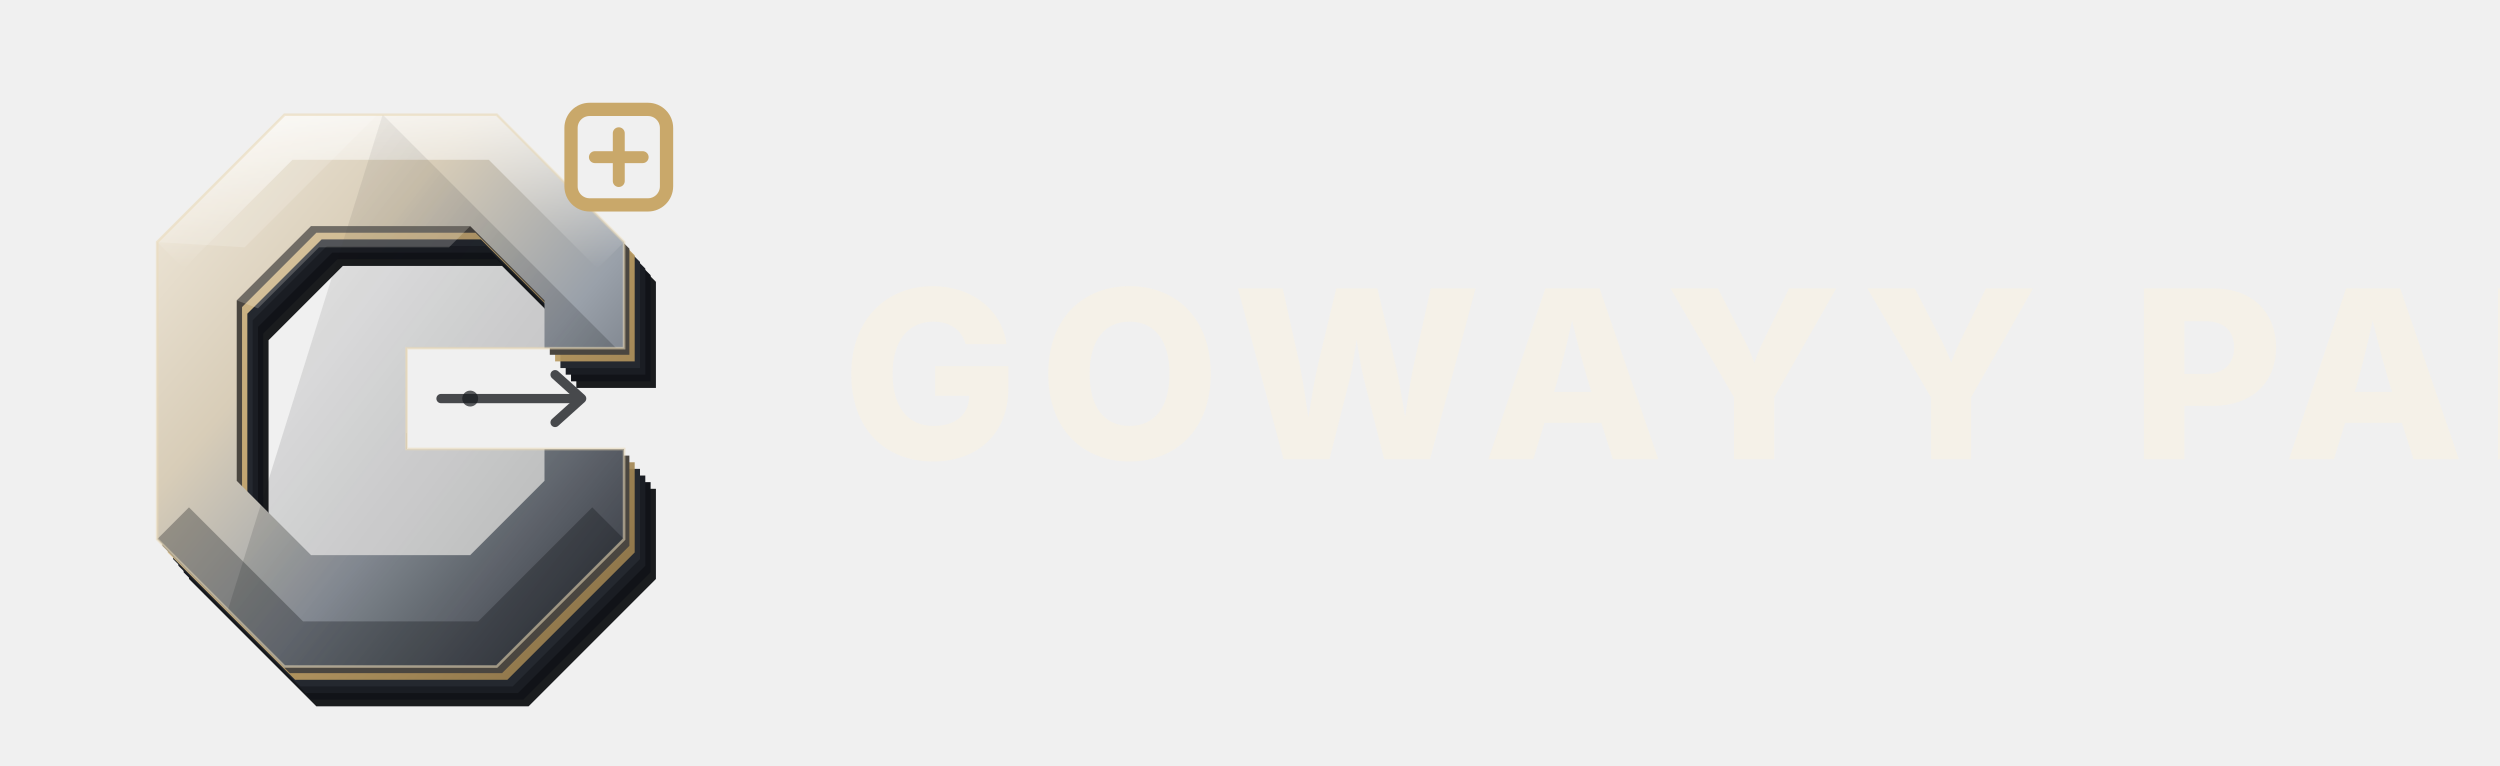
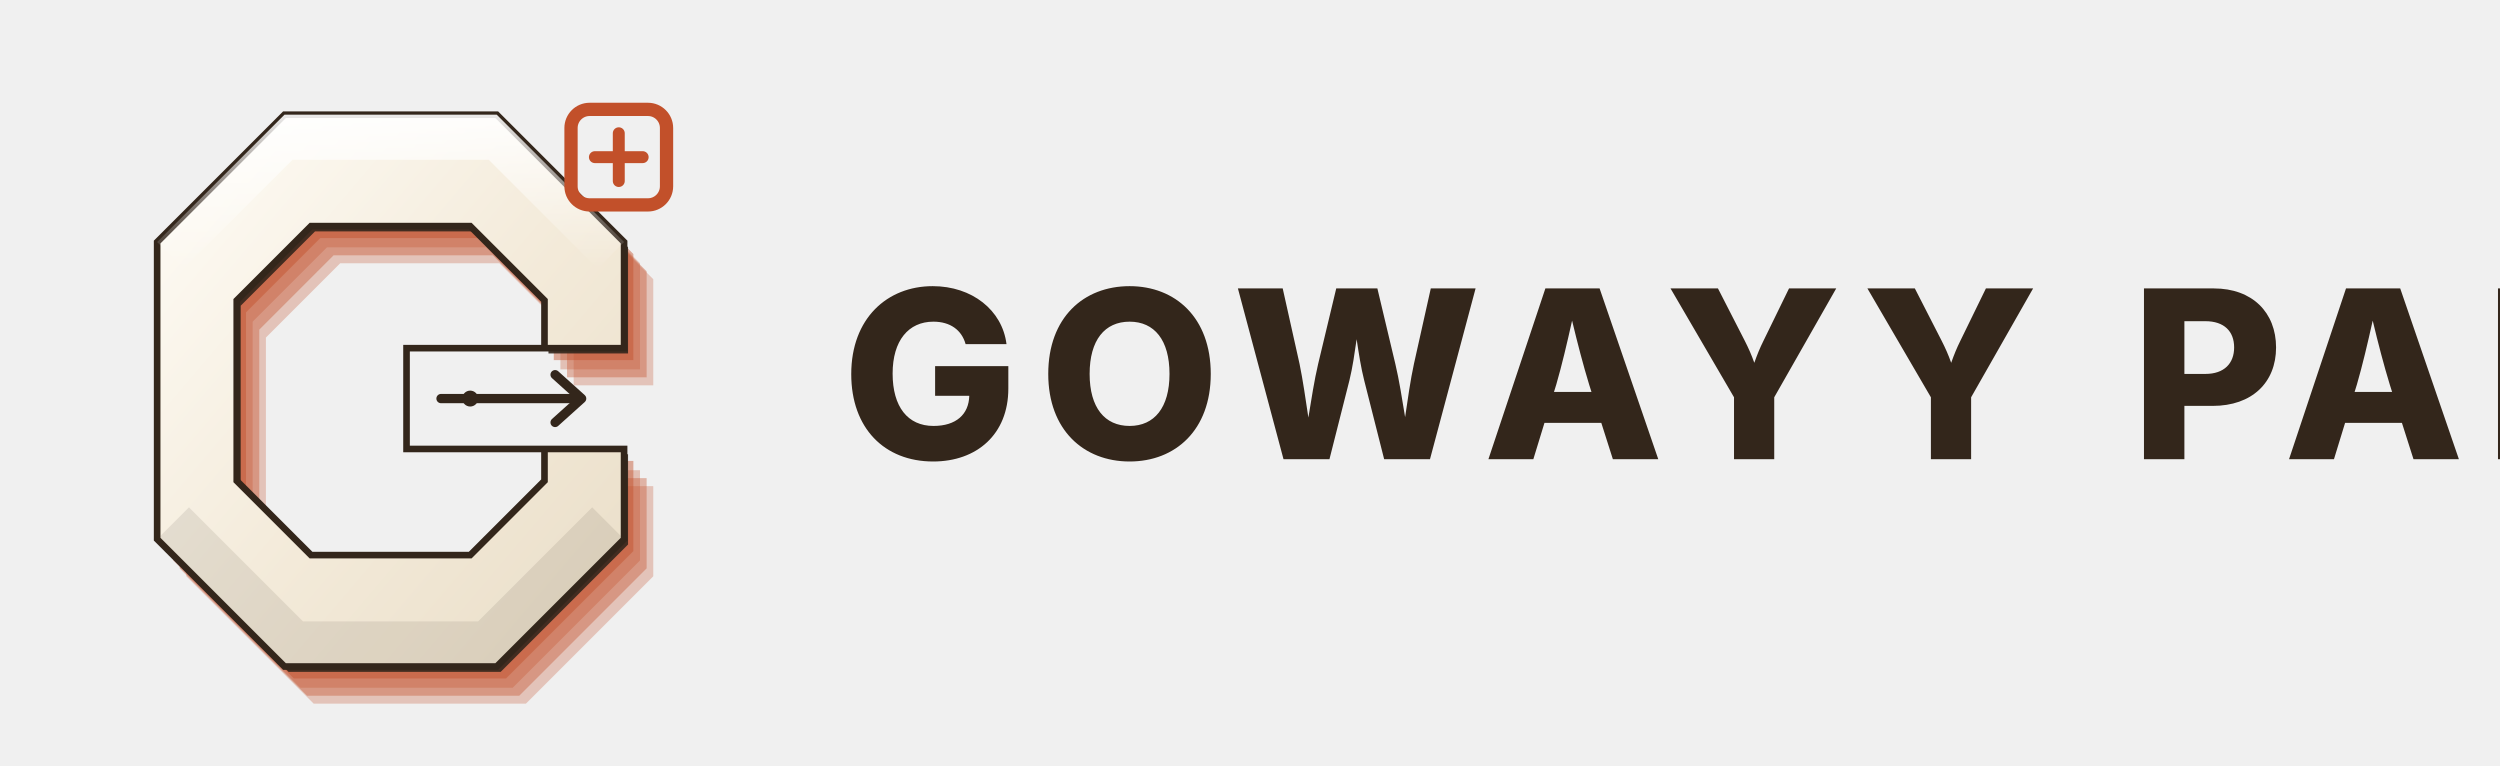
<svg xmlns="http://www.w3.org/2000/svg" viewBox="0 0 980 300" role="img" aria-label="GOWAYY PARTNER lockup">
  <g transform="translate(20 20) scale(0.52)">
    <defs>
      <linearGradient id="face" x1="0" y1="0" x2="1" y2="1">
-         <stop offset="0" stop-color="#F3ECDF" />
-         <stop offset="0.34" stop-color="#D8CDB8" />
-         <stop offset="0.62" stop-color="#9AA1AA" />
-         <stop offset="1" stop-color="#3B4049" />
-       </linearGradient>
-       <linearGradient id="metal" x1="0" y1="0" x2="1" y2="1">
-         <stop offset="0" stop-color="#E7D3A9" />
-         <stop offset="0.5" stop-color="#C9A86A" />
-         <stop offset="1" stop-color="#8B7245" />
+         <stop offset="0" stop-color="#FFFDF8" />
+         <stop offset="0.55" stop-color="#F3EAD9" />
+         <stop offset="1" stop-color="#E9DDC7" />
      </linearGradient>
      <linearGradient id="bevel" x1="0" y1="0" x2="0" y2="1">
-         <stop offset="0" stop-color="#FFFFFF" stop-opacity="0.72" />
+         <stop offset="0" stop-color="#FFFFFF" stop-opacity="0.9" />
        <stop offset="1" stop-color="#FFFFFF" stop-opacity="0" />
-       </linearGradient>
-       <linearGradient id="shade" x1="0" y1="0" x2="1" y2="1">
-         <stop offset="0" stop-color="#0B0D10" stop-opacity="0" />
-         <stop offset="1" stop-color="#0B0D10" stop-opacity="0.8" />
      </linearGradient>
      <clipPath id="gclip">
        <path fill-rule="evenodd" d="M176 48 H336 L432 144 V224 H268 V300 H432 V368 L336 464 H176 L80 368 V144 Z M196 132 H316 L372 188 V224 H268 V300 H372 V324 L316 380 H196 L140 324 V188 Z" />
      </clipPath>
    </defs>
    <g>
-       <path fill="#080A0C" fill-rule="evenodd" transform="translate(24 30)" opacity="0.92" d="M176 48 H336 L432 144 V224 H268 V300 H432 V368 L336 464 H176 L80 368 V144 Z M196 132 H316 L372 188 V224 H268 V300 H372 V324 L316 380 H196 L140 324 V188 Z" />
-       <path fill="#111318" fill-rule="evenodd" transform="translate(20 25)" d="M176 48 H336 L432 144 V224 H268 V300 H432 V368 L336 464 H176 L80 368 V144 Z M196 132 H316 L372 188 V224 H268 V300 H372 V324 L316 380 H196 L140 324 V188 Z" />
-       <path fill="#1A1D23" fill-rule="evenodd" transform="translate(16 20)" d="M176 48 H336 L432 144 V224 H268 V300 H432 V368 L336 464 H176 L80 368 V144 Z M196 132 H316 L372 188 V224 H268 V300 H372 V324 L316 380 H196 L140 324 V188 Z" />
-       <path fill="#24282F" fill-rule="evenodd" transform="translate(12 15)" d="M176 48 H336 L432 144 V224 H268 V300 H432 V368 L336 464 H176 L80 368 V144 Z M196 132 H316 L372 188 V224 H268 V300 H372 V324 L316 380 H196 L140 324 V188 Z" />
-       <path fill="url(#metal)" fill-rule="evenodd" transform="translate(8 10)" opacity="0.92" d="M176 48 H336 L432 144 V224 H268 V300 H432 V368 L336 464 H176 L80 368 V144 Z M196 132 H316 L372 188 V224 H268 V300 H372 V324 L316 380 H196 L140 324 V188 Z" />
-       <path fill="#4A4640" fill-rule="evenodd" transform="translate(4 5)" d="M176 48 H336 L432 144 V224 H268 V300 H432 V368 L336 464 H176 L80 368 V144 Z M196 132 H316 L372 188 V224 H268 V300 H372 V324 L316 380 H196 L140 324 V188 Z" />
+       <path fill="#C2502A" fill-rule="evenodd" transform="translate(22 28)" opacity="0.28" d="M176 48 H336 L432 144 V224 H268 V300 H432 V368 L336 464 H176 L80 368 V144 Z M196 132 H316 L372 188 V224 H268 V300 H372 V324 L316 380 H196 L140 324 V188 Z" />
+       <path fill="#C2502A" fill-rule="evenodd" transform="translate(17 22)" opacity="0.38" d="M176 48 H336 L432 144 V224 H268 V300 H432 V368 L336 464 H176 L80 368 V144 Z M196 132 H316 L372 188 V224 H268 V300 H372 V324 L316 380 H196 L140 324 V188 Z" />
+       <path fill="#C2502A" fill-rule="evenodd" transform="translate(12 16)" opacity="0.30" d="M176 48 H336 L432 144 V224 H268 V300 H432 V368 L336 464 H176 L80 368 V144 Z M196 132 H316 L372 188 V224 H268 V300 H372 V324 L316 380 H196 L140 324 V188 Z" />
+       <path fill="#C2502A" fill-rule="evenodd" transform="translate(7 9)" opacity="0.45" d="M176 48 H336 L432 144 V224 H268 V300 H432 V368 L336 464 H176 L80 368 V144 Z M196 132 H316 L372 188 V224 H268 V300 H372 V324 L316 380 H196 L140 324 V188 Z" />
+       <path fill="#33261B" fill-rule="evenodd" transform="translate(3 4)" opacity="0.9" d="M176 48 H336 L432 144 V224 H268 V300 H432 V368 L336 464 H176 L80 368 V144 Z M196 132 H316 L372 188 V224 H268 V300 H372 V324 L316 380 H196 L140 324 V188 Z" />
    </g>
-     <path fill="url(#face)" fill-rule="evenodd" d="M176 48 H336 L432 144 V224 H268 V300 H432 V368 L336 464 H176 L80 368 V144 Z M196 132 H316 L372 188 V224 H268 V300 H372 V324 L316 380 H196 L140 324 V188 Z" />
+     <path fill="url(#face)" fill-rule="evenodd" stroke="#33261B" stroke-width="5" d="M176 48 H336 L432 144 V224 H268 V300 H432 V368 L336 464 H176 L80 368 V144 Z M196 132 H316 L372 188 V224 H268 V300 H372 V324 L316 380 H196 L140 324 V188 Z" />
    <g clip-path="url(#gclip)">
      <path fill="url(#bevel)" d="M80 144 L176 48 L336 48 L432 144 L412 164 L330 82 L182 82 L100 164 Z" />
-       <path fill="#FFFFFF" opacity="0.16" d="M80 144 L176 48 L246 48 L146 148 Z" />
-       <path fill="#0B0D10" opacity="0.30" d="M432 368 L336 464 L176 464 L80 368 L104 344 L190 430 L322 430 L408 344 Z" />
-       <path fill="url(#shade)" d="M250 48 L432 230 L432 368 L336 464 L120 464 Z" opacity="0.36" />
-       <path fill="#F7F2E8" opacity="0.22" d="M140 188 L196 132 L316 132 L300 148 L202 148 L156 194 Z" />
-       <path fill="#C9A86A" opacity="0.85" d="M268 224 H432 V300 H268 Z" />
-       <path fill="#E7D3A9" opacity="0.55" d="M268 224 H432 V240 H268 Z" />
-       <path fill="#6B5636" opacity="0.55" d="M268 288 H432 V300 H268 Z" />
+       <path fill="#33261B" opacity="0.10" d="M432 368 L336 464 L176 464 L80 368 L104 344 L190 430 L322 430 L408 344 Z" />
+       <path fill="#C2502A" d="M268 224 H432 V300 H268 Z" />
+       <path fill="#C2502A" d="M268 224 H432 V240 H268 Z" />
+       <path fill="#C2502A" d="M268 288 H432 V300 H268 Z" />
    </g>
-     <g fill="none" stroke="#17191E" stroke-width="7" stroke-linecap="round" stroke-linejoin="round" opacity="0.78">
+     <g fill="none" stroke="#33261B" stroke-width="7" stroke-linecap="round" stroke-linejoin="round">
      <path d="M294 262 H398" />
      <path d="M380 244 L400 262 L380 280" />
    </g>
-     <circle cx="316" cy="262" r="6" fill="#17191E" opacity="0.7" />
-     <path fill="none" stroke="#E8D8B6" stroke-opacity="0.55" stroke-width="2" fill-rule="evenodd" d="M176 48 H336 L432 144 V224 H268 V300 H432 V368 L336 464 H176 L80 368 V144 Z" />
+     <circle cx="316" cy="262" r="6" fill="#33261B" />
    <g>
-       <rect x="392" y="44" width="72" height="72" rx="14" fill="none" stroke="#C9A86A" stroke-width="10" />
-       <path d="M410 80 H446 M428 62 V98" stroke="#C9A86A" stroke-width="9" stroke-linecap="round" />
+       <rect x="392" y="44" width="72" height="72" rx="14" fill="none" stroke="#C2502A" stroke-width="10" />
+       <path d="M410 80 H446 M428 62 V98" stroke="#C2502A" stroke-width="9" stroke-linecap="round" />
    </g>
  </g>
-   <text x="330" y="180" font-family="'GOWAYY Display','Manrope','Inter','Segoe UI',system-ui,sans-serif" font-size="92" font-weight="800" letter-spacing="8" fill="#F5F1E8">GOWAYY PARTNER</text>
+   <text x="330" y="180" font-family="'GOWAYY Display','Manrope','Inter','Segoe UI',system-ui,sans-serif" font-size="92" font-weight="800" letter-spacing="8" fill="#33261B">GOWAYY PARTNER</text>
</svg>
